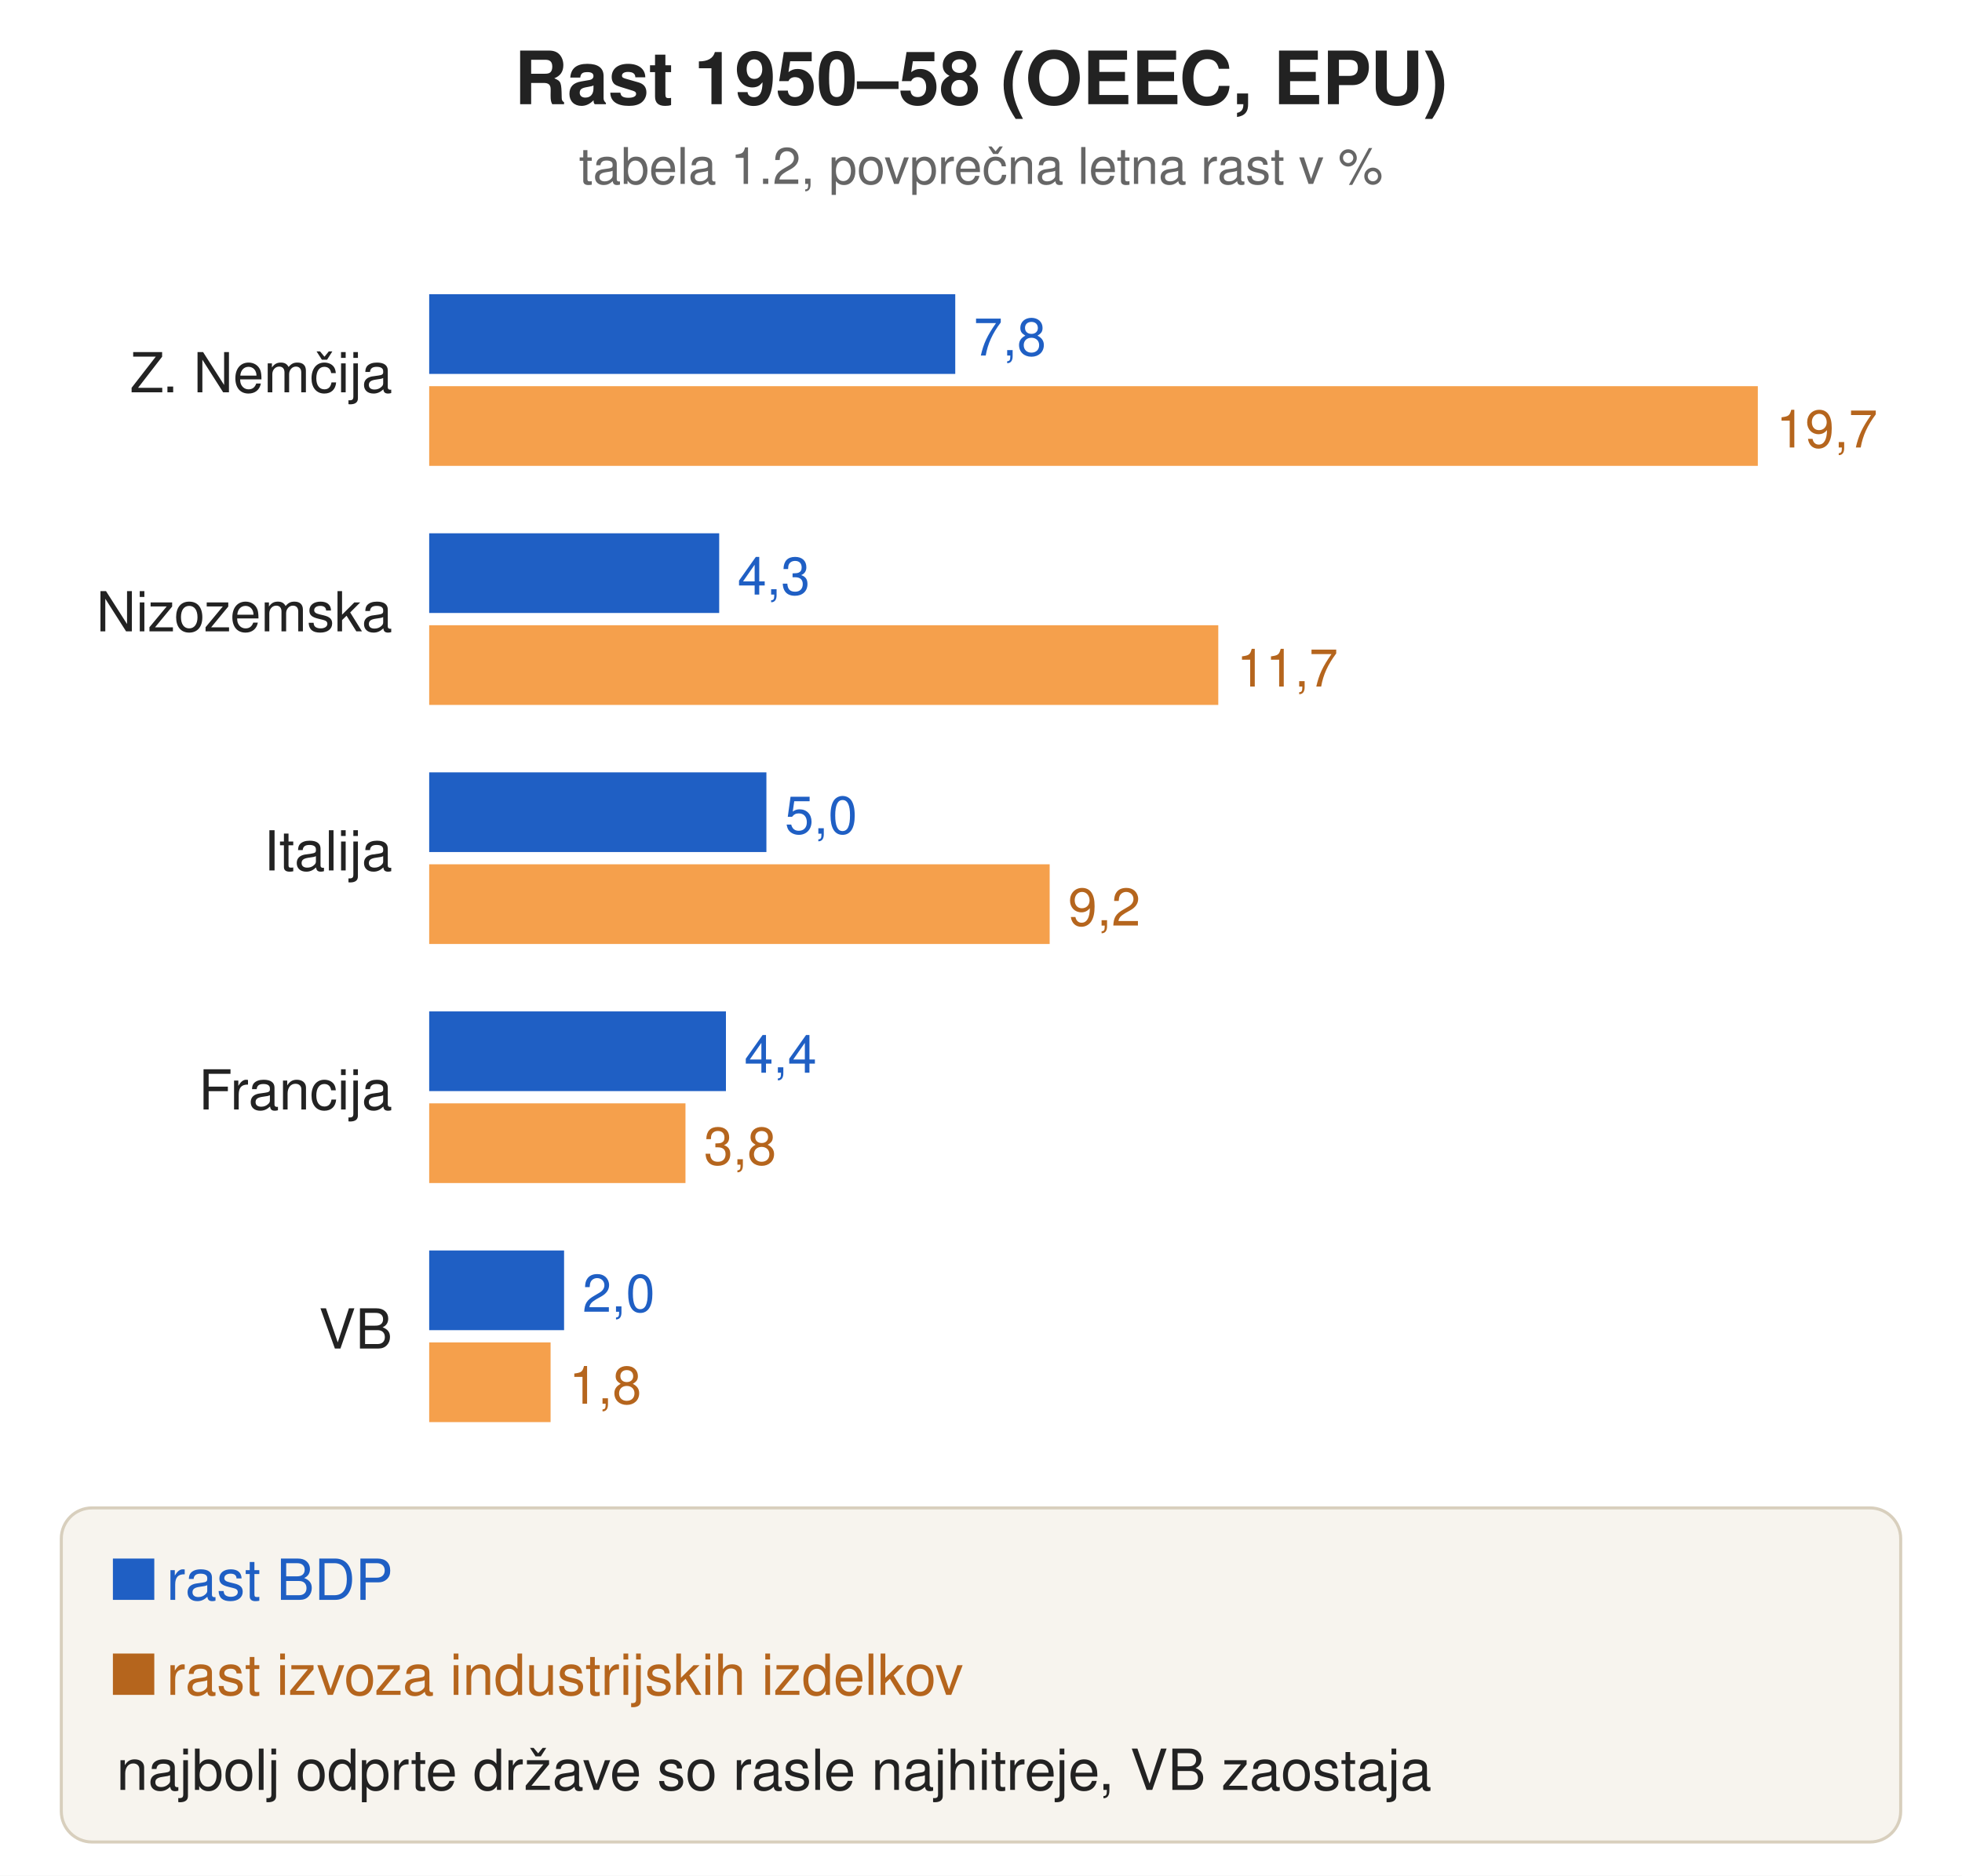
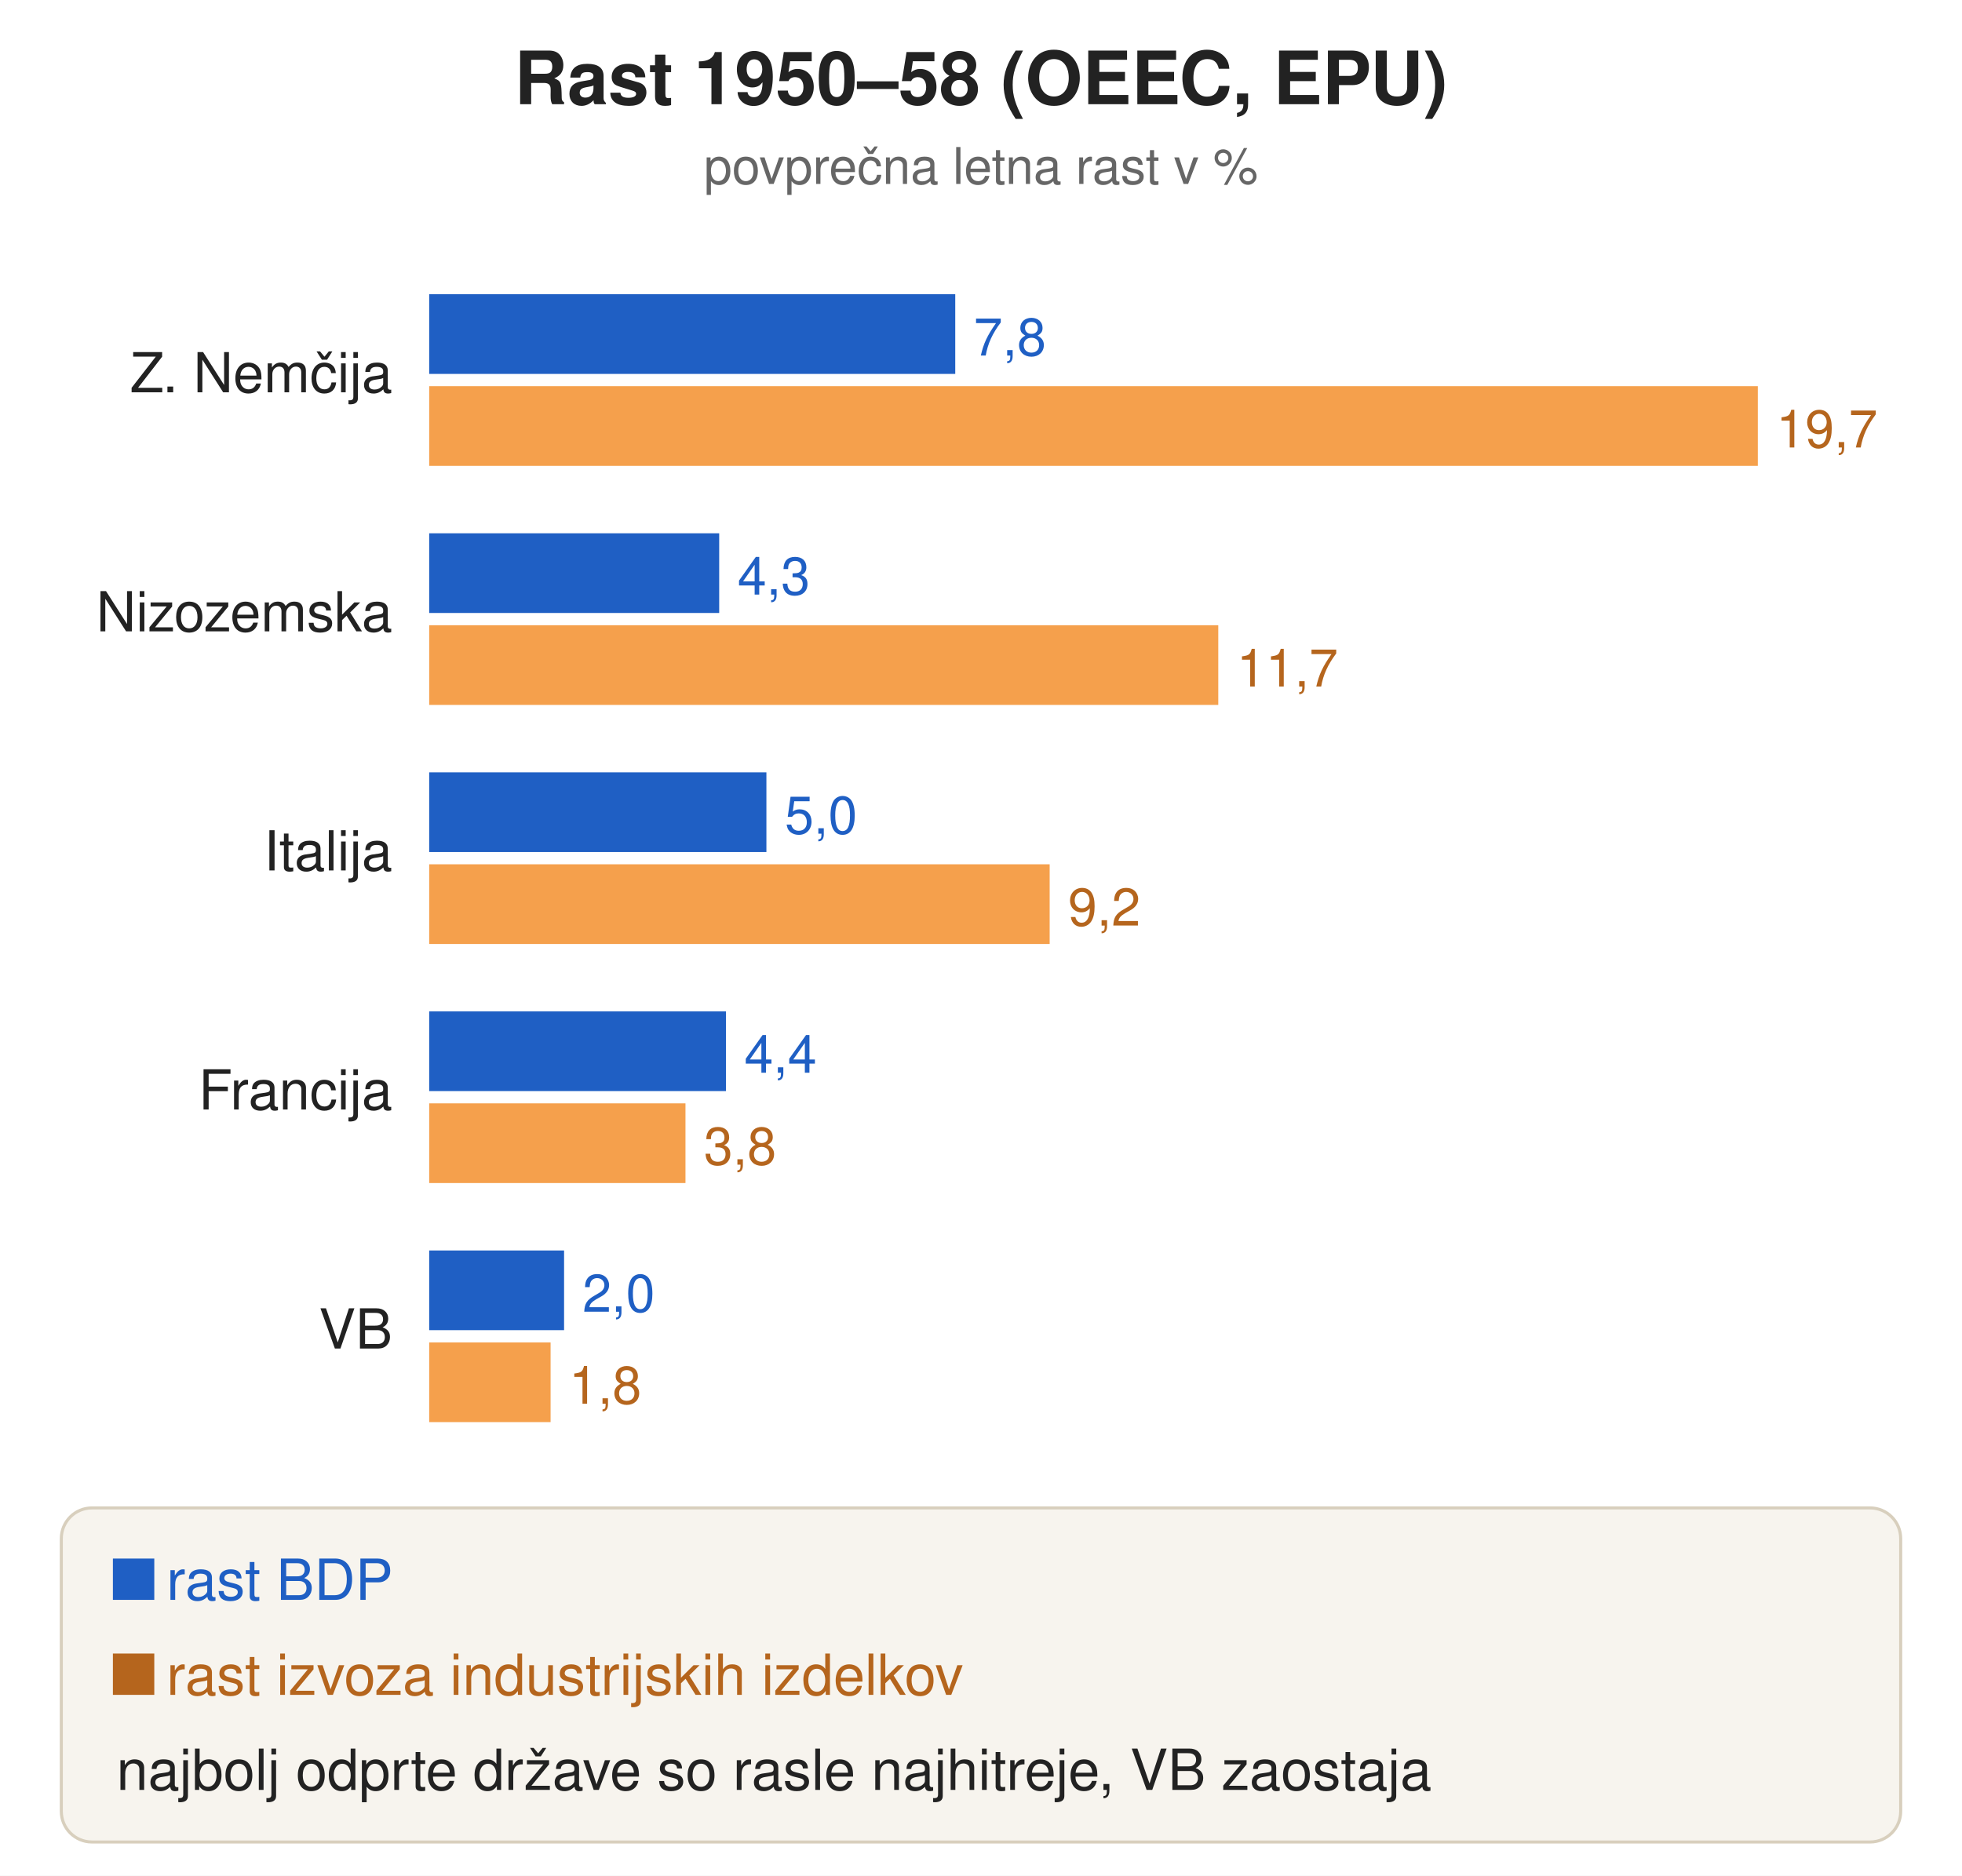
<svg xmlns="http://www.w3.org/2000/svg" viewBox="0 0 640 612" font-family="Helvetica, Arial, sans-serif">
  <rect width="640" height="612" fill="#fff" />
  <text x="320" y="34" text-anchor="middle" font-size="24" font-weight="bold" fill="#222">Rast 1950–58 (OEEC, EPU)</text>
-   <text x="320" y="60" text-anchor="middle" font-size="16.5" fill="#666">tabela 1.2, povprečna letna rast v %</text>
+   <text x="320" y="60" text-anchor="middle" font-size="16.5" fill="#666">povprečna letna rast v %</text>
  <text x="128" y="128" text-anchor="end" font-size="18" fill="#222">Z. Nemčija</text>
  <rect x="140" y="96" width="171.6" height="26" fill="#1F5FC4" />
  <text x="317.6" y="116" font-size="17" fill="#1F5FC4">7,8</text>
  <rect x="140" y="126" width="433.4" height="26" fill="#F5A04C" />
  <text x="579.4" y="146" font-size="17" fill="#B5651D">19,7</text>
  <text x="128" y="206" text-anchor="end" font-size="18" fill="#222">Nizozemska</text>
  <rect x="140" y="174" width="94.6" height="26" fill="#1F5FC4" />
  <text x="240.6" y="194" font-size="17" fill="#1F5FC4">4,3</text>
  <rect x="140" y="204" width="257.4" height="26" fill="#F5A04C" />
  <text x="403.4" y="224" font-size="17" fill="#B5651D">11,7</text>
  <text x="128" y="284" text-anchor="end" font-size="18" fill="#222">Italija</text>
  <rect x="140" y="252" width="110" height="26" fill="#1F5FC4" />
  <text x="256" y="272" font-size="17" fill="#1F5FC4">5,0</text>
  <rect x="140" y="282" width="202.4" height="26" fill="#F5A04C" />
  <text x="348.4" y="302" font-size="17" fill="#B5651D">9,2</text>
  <text x="128" y="362" text-anchor="end" font-size="18" fill="#222">Francija</text>
  <rect x="140" y="330" width="96.8" height="26" fill="#1F5FC4" />
  <text x="242.8" y="350" font-size="17" fill="#1F5FC4">4,4</text>
  <rect x="140" y="360" width="83.6" height="26" fill="#F5A04C" />
  <text x="229.6" y="380" font-size="17" fill="#B5651D">3,8</text>
  <text x="128" y="440" text-anchor="end" font-size="18" fill="#222">VB</text>
  <rect x="140" y="408" width="44" height="26" fill="#1F5FC4" />
  <text x="190" y="428" font-size="17" fill="#1F5FC4">2,0</text>
  <rect x="140" y="438" width="39.6" height="26" fill="#F5A04C" />
  <text x="185.6" y="458" font-size="17" fill="#B5651D">1,8</text>
  <rect x="20" y="492" width="600" height="109" rx="10" fill="#f7f4ee" stroke="#d8cfbd" />
  <text x="38" y="522" font-size="18.5" fill="#1F5FC4">■ rast BDP</text>
  <text x="38" y="553" font-size="18.5" fill="#B5651D">■ rast izvoza industrijskih izdelkov</text>
  <text x="38" y="584" font-size="18.5" fill="#222">najbolj odprte države so rasle najhitreje, VB zaostaja</text>
</svg>
